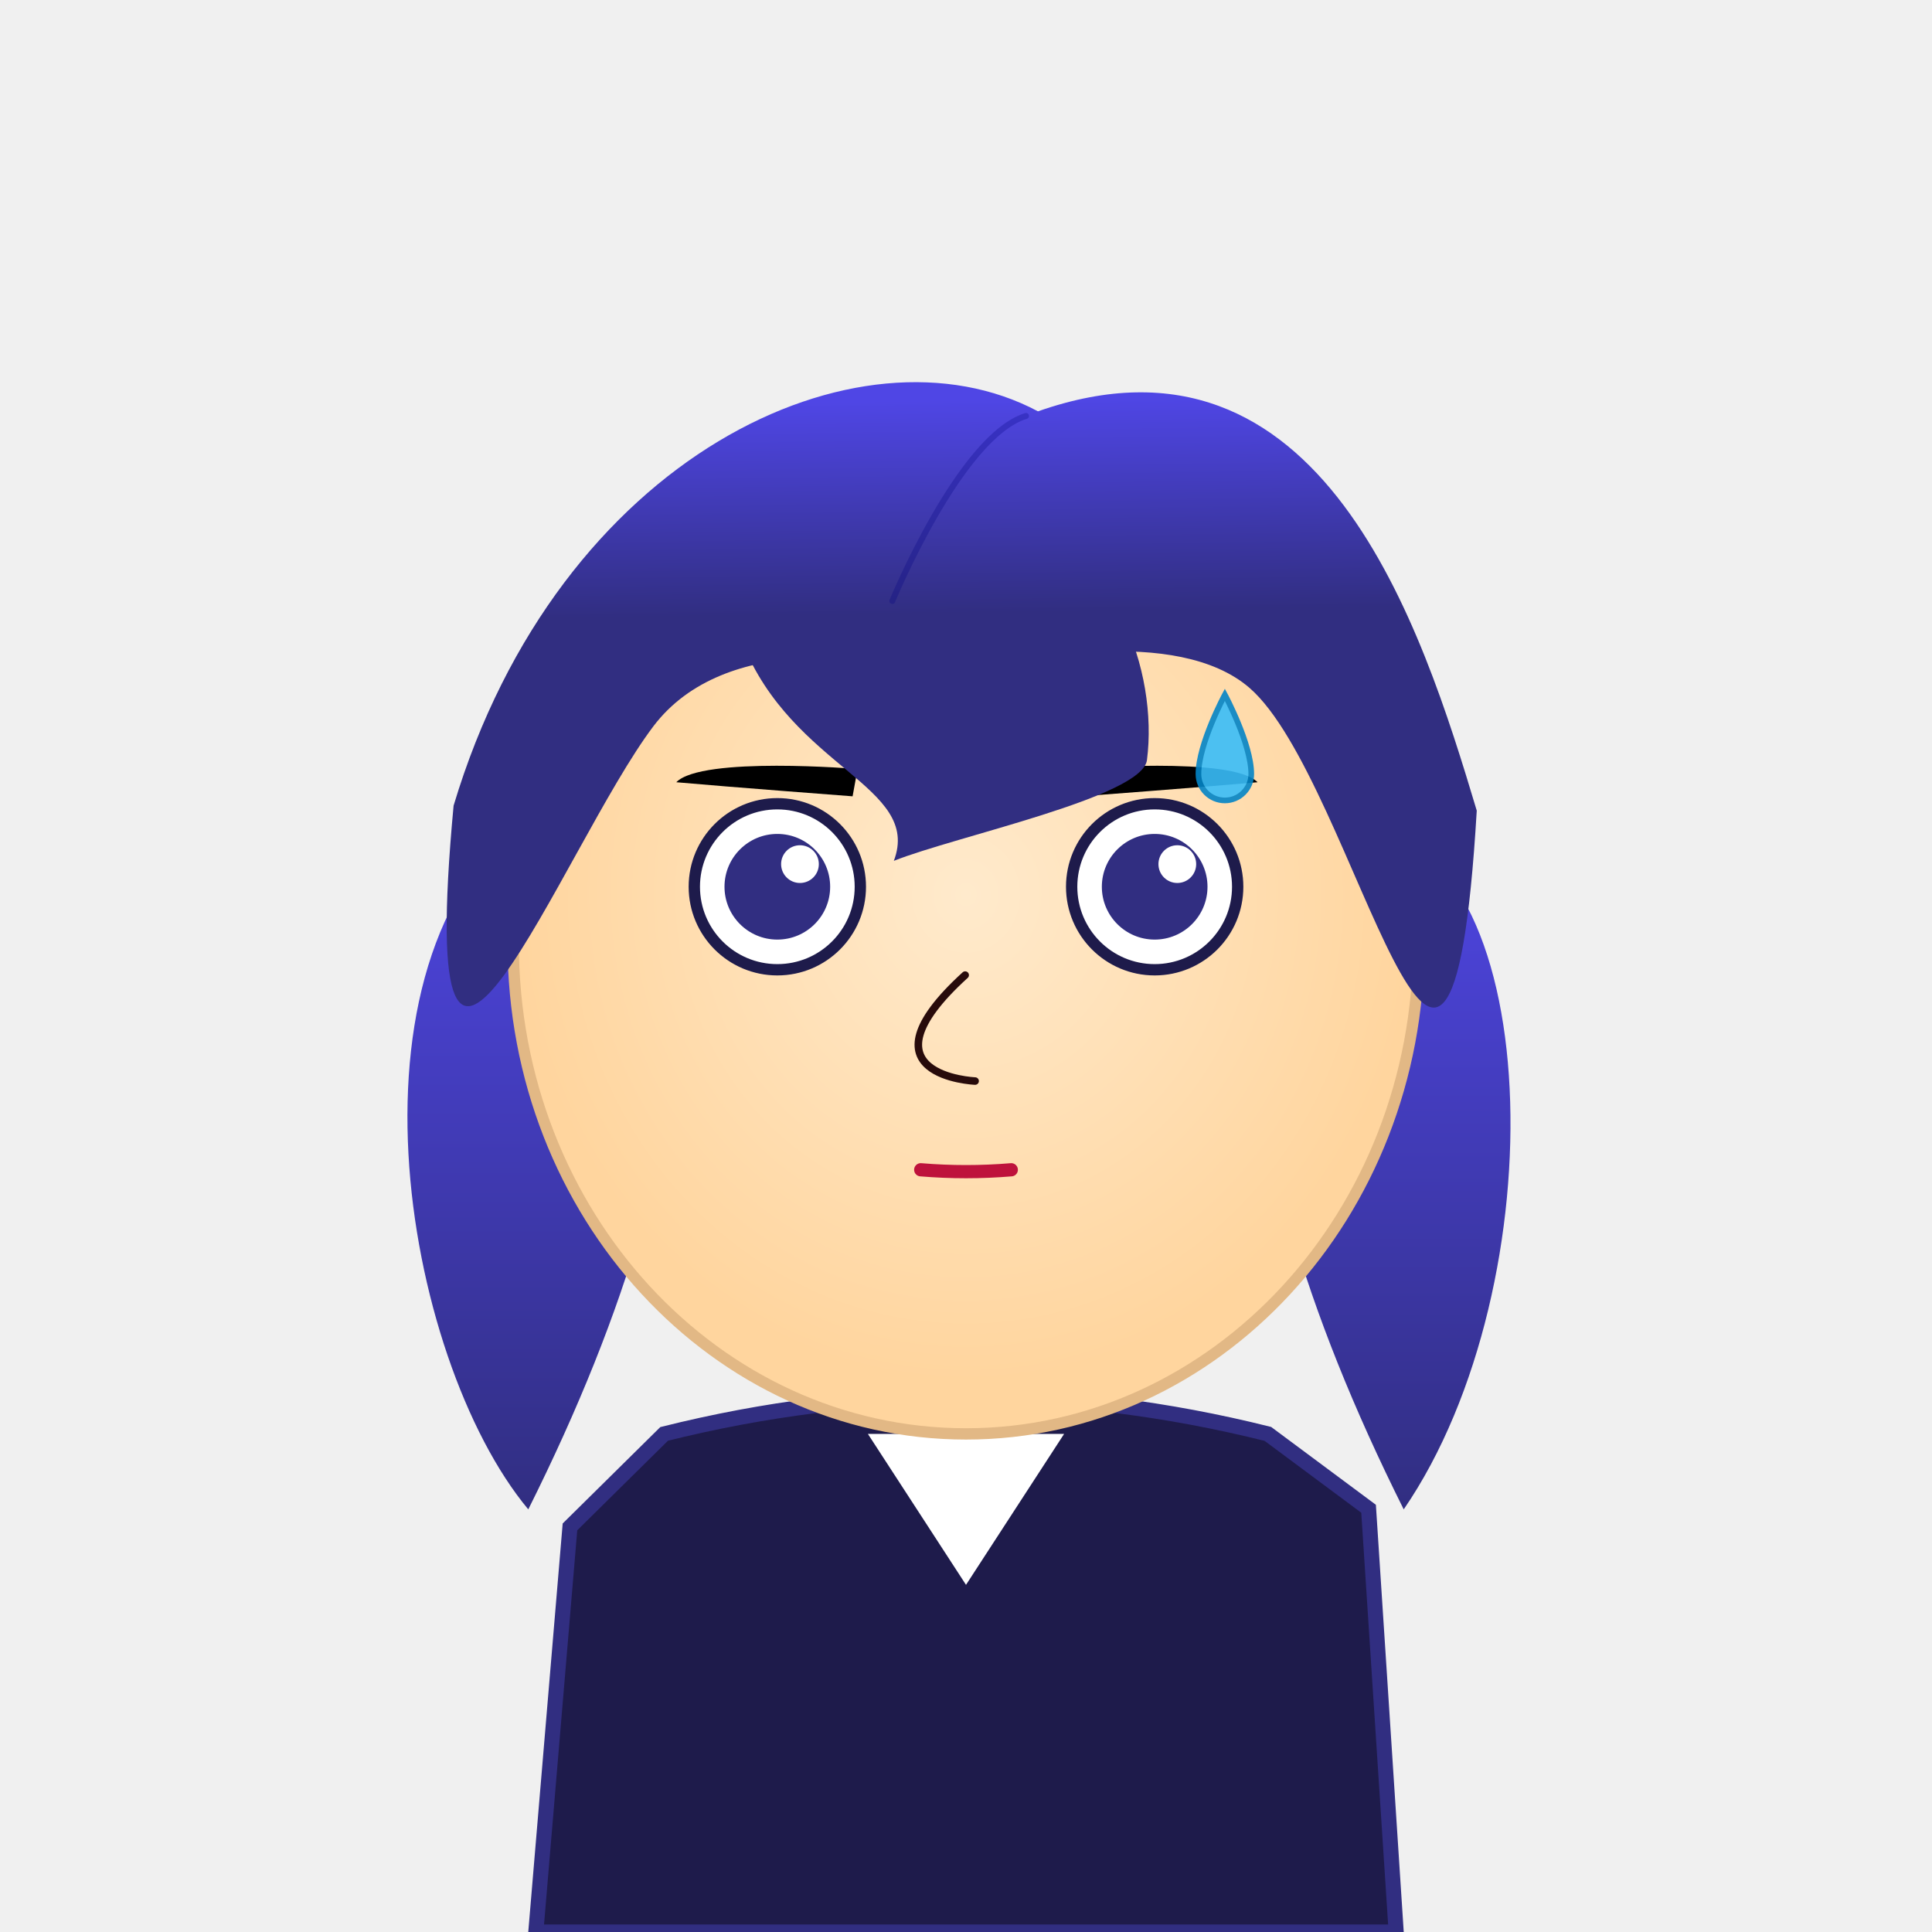
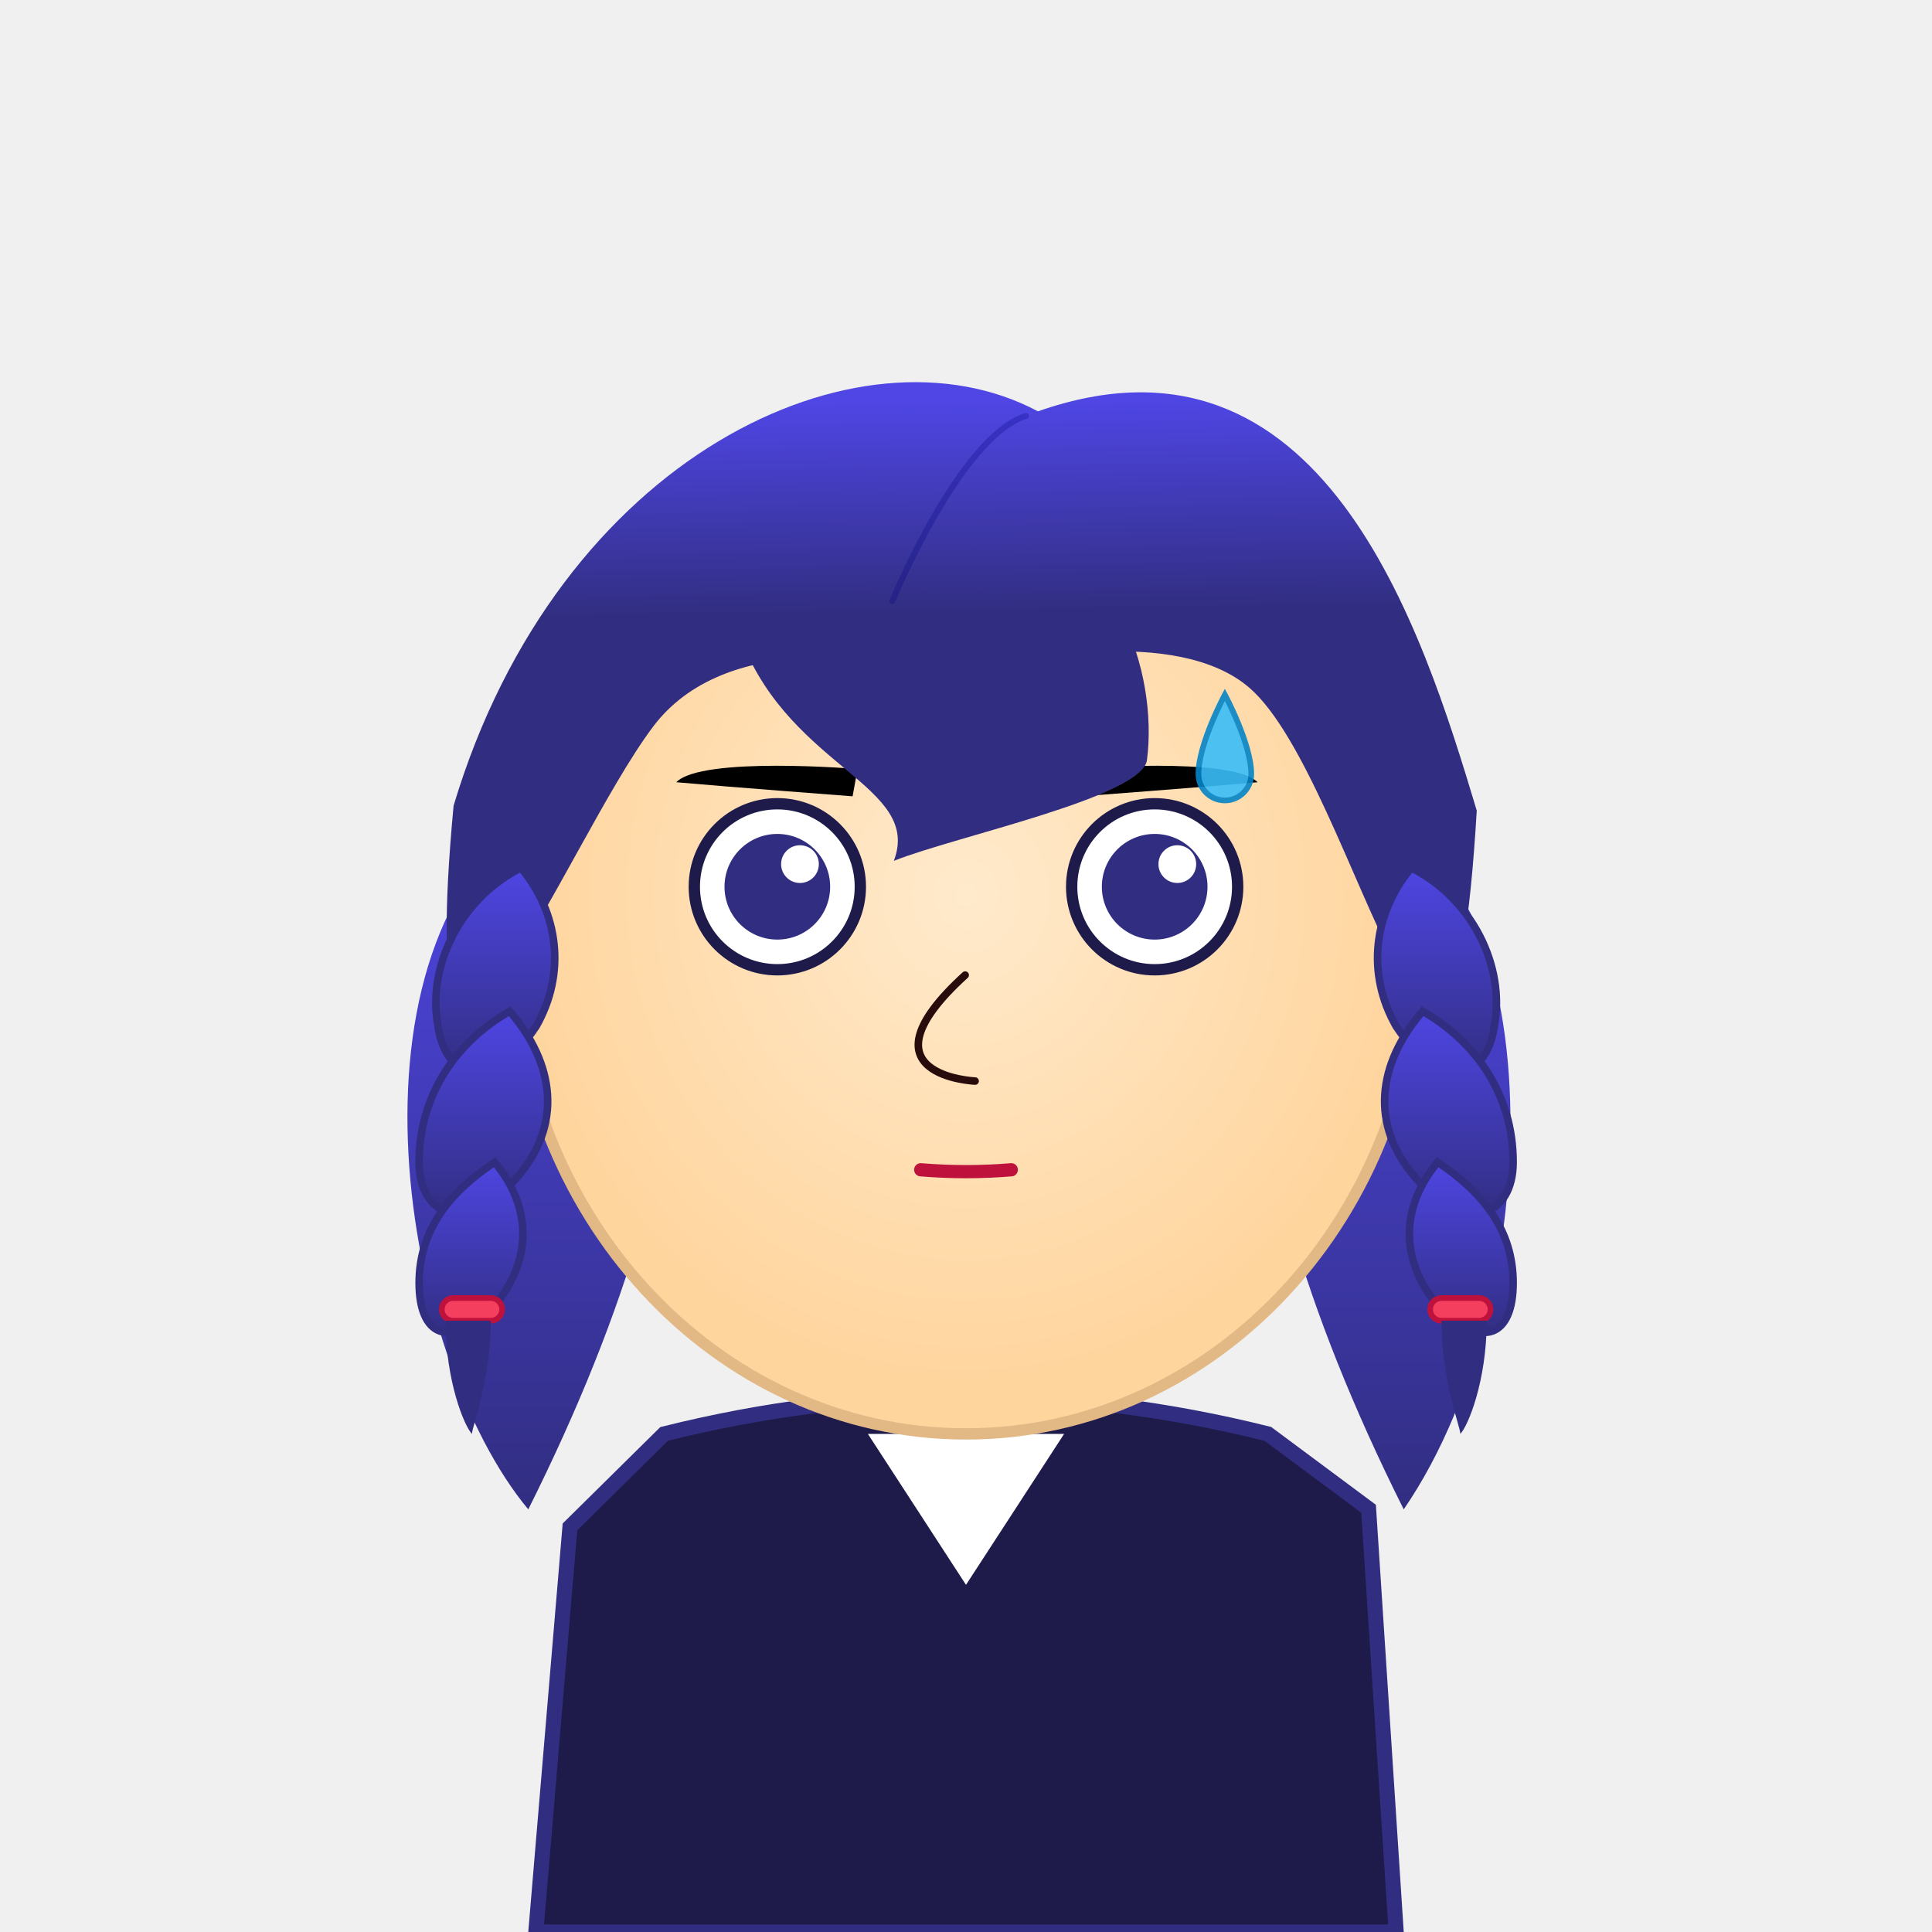
<svg xmlns="http://www.w3.org/2000/svg" xmlns:xlink="http://www.w3.org/1999/xlink" width="512" height="512" viewBox="0 0 512 512" version="1.1" id="svg20">
  <defs id="defs4">
    <radialGradient id="faceGrad" cx="50%" cy="45%" r="50%">
      <stop offset="0%" stop-color="#ffeacc" id="stop1" />
      <stop offset="100%" stop-color="#ffd59e" id="stop2" />
    </radialGradient>
    <linearGradient id="hairGrad" x1="0%" y1="0%" x2="0%" y2="100%">
      <stop offset="0%" stop-color="#4f46e5" id="stop3" />
      <stop offset="100%" stop-color="#312e81" id="stop4" />
    </linearGradient>
    <linearGradient xlink:href="#hairGrad" id="linearGradient20" x1="78.52" y1="225.167" x2="82.572" y2="322.696" gradientTransform="matrix(1.732051,0,0,0.5773503,0.4387318,-9.652099)" gradientUnits="userSpaceOnUse" spreadMethod="pad" />
+     <linearGradient xlink:href="#hairGrad" id="linearGradient14" x1="158.254" y1="176.458" x2="158.254" y2="219.885" gradientTransform="scale(0.7713957,1.296352)" gradientUnits="userSpaceOnUse" />
+     <linearGradient xlink:href="#hairGrad" id="linearGradient15" x1="154.22" y1="214.349" x2="154.22" y2="259.222" gradientTransform="scale(0.8036439,1.244332)" gradientUnits="userSpaceOnUse" />
+     <linearGradient xlink:href="#hairGrad" id="linearGradient16" x1="165.677" y1="241.646" x2="165.677" y2="279.023" gradientTransform="scale(0.7879699,1.269084)" gradientUnits="userSpaceOnUse" />
+     <linearGradient xlink:href="#hairGrad" id="linearGradient17" x1="158.254" y1="176.458" x2="158.254" y2="219.885" gradientTransform="scale(0.7713957,1.296352)" gradientUnits="userSpaceOnUse" />
+     <linearGradient xlink:href="#hairGrad" id="linearGradient18" x1="154.22" y1="214.349" x2="154.22" y2="259.222" gradientTransform="scale(0.8036439,1.244332)" gradientUnits="userSpaceOnUse" />
+     <linearGradient xlink:href="#hairGrad" id="linearGradient19" x1="165.677" y1="241.646" x2="165.677" y2="279.023" gradientTransform="scale(0.7879699,1.269084)" gradientUnits="userSpaceOnUse" />
  </defs>
  <g id="layer_body">
    <path d="m 176,380 c 53.333,-13.333 106.667,-13.333 160,0 L 362.687,399.835 370,512 H 142 l 9.047,-107.358 z" fill="#1e1b4b" stroke="#312e81" stroke-width="4" id="path4" />
    <path d="M 230 380 L 256 420 L 282 380 Z" fill="#ffffff" id="path5" />
  </g>
  <g id="layer_head">
    <g id="g20">
      <path d="M 142.814,213.858 C 87.716,250.862 106.667,360 140,400 166.667,346.667 180,300 180,260 Z" fill="url(#hairGrad)" id="path6" />
      <path d="M 360.411,218.684 C 409.813,222.586 412.909,340.392 372,400 345.333,346.667 332,300 332,260 Z" fill="url(#hairGrad)" id="path7" />
    </g>
    <ellipse cx="256" cy="250" rx="120" ry="130" fill="url(#faceGrad)" stroke="#e2b885" stroke-width="3" id="ellipse7" />
    <g id="expr_blush" style="display: none;">
      <ellipse cx="180" cy="280" rx="22" ry="11" fill="#f43f5e" opacity="0.65" id="ellipse8" />
      <ellipse cx="332" cy="280" rx="22" ry="11" fill="#f43f5e" opacity="0.65" id="ellipse9" />
    </g>
    <g id="eyes_open">
      <g id="eye_open_left">
        <circle cx="206" cy="235" r="22" fill="#ffffff" stroke="#1e1b4b" stroke-width="3" id="circle9" />
        <g id="pupil_left">
          <circle cx="206" cy="235" r="14" fill="#312e81" id="circle10" />
          <circle cx="212" cy="229" r="5" fill="#ffffff" id="circle11" />
        </g>
      </g>
      <g id="eye_open_right">
        <circle cx="306" cy="235" fill="#ffffff" stroke="#1e1b4b" stroke-width="3" id="circle12" r="22" />
        <g id="pupil_right">
          <circle cx="306" cy="235" r="14" fill="#312e81" id="circle13" />
          <circle cx="312" cy="229" r="5" fill="#ffffff" id="circle14" />
        </g>
      </g>
    </g>
    <g id="eyes_closed">
      <g id="eye_closed_left" style="display: none;">
        <path d="M 186 240 Q 206 250 226 240" fill="none" stroke="#1e1b4b" stroke-width="4" stroke-linecap="round" id="path14" />
      </g>
      <g id="eye_closed_right" style="display: none;">
        <path d="M 286 240 Q 306 250 326 240" fill="none" stroke="#1e1b4b" stroke-width="4" stroke-linecap="round" id="path15" />
      </g>
    </g>
    <g id="mouth_neutral">
      <path d="M 244 310 Q 256 311 268 310" fill="none" stroke="#be123c" stroke-width="3.5" stroke-linecap="round" id="path16" />
    </g>
    <g id="mouth_smile" style="display: none;">
      <path d="M 238 304 Q 256 319 274 304" fill="none" stroke="#be123c" stroke-width="4" stroke-linecap="round" id="path17" />
    </g>
    <g id="mouth_open" style="display: none;">
      <ellipse cx="256" cy="315" rx="18" ry="14" fill="#be123c" stroke="#9f1239" stroke-width="3" id="ellipse17" />
      <path d="M 244 322 Q 256 312 268 322 Z" fill="#fb7185" id="path18" />
    </g>
    <g id="g8" style="display:inline">
      <path style="fill:#000000;fill-opacity:1;stroke:none;stroke-width:1.573;stroke-linecap:round;stroke-linejoin:round;stroke-dasharray:none;stroke-dashoffset:0;stroke-opacity:1;paint-order:stroke fill markers" d="m 225.947,211.03 c 0,0 -32.627,-2.465 -46.725,-3.729 6.742,-6.967 48.041,-3.51 48.041,-3.51 z" id="path3" />
      <path style="fill:#000000;fill-opacity:1;stroke:none;stroke-width:1.573;stroke-linecap:round;stroke-linejoin:round;stroke-dasharray:none;stroke-dashoffset:0;stroke-opacity:1;paint-order:stroke fill markers" d="m 286.538,211.03 c 0,0 32.627,-2.465 46.725,-3.729 -6.742,-6.967 -48.041,-3.51 -48.041,-3.51 z" id="path8" />
    </g>
    <g id="expr_sweat" style="display:inline" transform="translate(-8.55527,-5.703513)">
      <path d="m 333.154,189.826 c 0,0 -7,13 -7,21 a 7,7 0 0 0 14,0 c 0,-8 -7,-21 -7,-21 z" fill="#38bdf8" stroke="#0284c7" stroke-width="1.5" opacity="0.9" id="path_sweat" />
    </g>
    <g id="hair_front" transform="translate(0.8774636,-12.72322)" style="display:inline">
      <path d="m 119.328,226.233 c 27.907,-93.024 107.649,-129.662 154.868,-104.503 75.407,-26.436 101.786,57.498 116.282,105.819 -7.352,123.667 -31.773,-7.989 -60.26,-32.559 -19.189,-16.55 -61.733,-7.896 -78.157,-2.763 -19.16,-5.988 -60.853,-12.081 -79.804,12.994 -24.114,31.907 -63.74,136.881 -52.928,21.012 z" fill="url(#hairGrad)" id="path19" style="fill:url(#linearGradient20)" />
      <path d="m 195.87,183.052 c 13.333,33.333 47.623,37.978 40.13,57.806 16.428,-6.546 65.805,-16.893 67.075,-26.691 1.521,-11.729 -0.641,-25.932 -6.661,-37.962 z" fill="#3730a3" id="path20" style="fill:#312e81;fill-opacity:1" />
      <path style="fill:none;stroke:#000080;stroke-width:1.573;stroke-linecap:round;stroke-linejoin:round;paint-order:stroke fill markers;stroke-opacity:0.273" d="m 235.599,171.983 c 0,0 17.988,-43.654 35.428,-49.028" id="path2" />
    </g>
    <path style="fill:none;stroke:#280b0b;stroke-width:2;stroke-linecap:round;stroke-linejoin:round;stroke-dasharray:none;paint-order:stroke fill markers" d="m 255.781,258.413 c -29.395,26.763 2.632,28.079 2.632,28.079" id="path1" />
+     <g id="braid_seg_1" style="display:inline" transform="matrix(-1,0,0,1,270.0763,0)">
+       <path d="m 132,230 c -10,12 -12,28 -4,42 12,18 24,14 26,0 3,-16 -6,-34 -22,-42 z" fill="url(#hairGrad)" stroke="#312e81" stroke-width="2" id="path_braid_1" style="fill:url(#linearGradient17)" />
+       <g id="braid_seg_2">
+         <path d="m 135,268 c -12,14 -14,30 -2,44 14,16 26,10 26,-4 0,-18 -10,-32 -24,-40 z" fill="url(#hairGrad)" stroke="#312e81" stroke-width="2" id="path_braid_2" style="fill:url(#linearGradient18)" />
+         <g id="braid_seg_3">
+           <path d="m 139,308 c -10,12 -10,26 0,38 12,12 20,8 20,-6 0,-14 -8,-24 -20,-32 z" fill="url(#hairGrad)" stroke="#312e81" stroke-width="2" id="path_braid_3" style="fill:url(#linearGradient19)" />
+           <rect x="137" y="344" width="16" height="6" rx="3" fill="#f43f5e" stroke="#be123c" stroke-width="1.5" id="rect_braid_band" />
+           <path d="m 140,350 c 0,16 5,28 5,30 2,-2 7,-14 7,-30 z" fill="#312e81" id="path_braid_tip" />
+         </g>
+       </g>
+     </g>
+     <g id="g14" style="display:inline" transform="translate(242)">
+       <path d="m 132,230 c -10,12 -12,28 -4,42 12,18 24,14 26,0 3,-16 -6,-34 -22,-42 z" fill="url(#hairGrad)" stroke="#312e81" stroke-width="2" id="path9" style="fill:url(#linearGradient14)" />
+       <g id="g13">
+         <path d="m 135,268 c -12,14 -14,30 -2,44 14,16 26,10 26,-4 0,-18 -10,-32 -24,-40 z" fill="url(#hairGrad)" stroke="#312e81" stroke-width="2" id="path10" style="fill:url(#linearGradient15)" />
+         <g id="g12">
+           <path d="m 139,308 c -10,12 -10,26 0,38 12,12 20,8 20,-6 0,-14 -8,-24 -20,-32 z" fill="url(#hairGrad)" stroke="#312e81" stroke-width="2" id="path11" style="fill:url(#linearGradient16)" />
+           <rect x="137" y="344" width="16" height="6" rx="3" fill="#f43f5e" stroke="#be123c" stroke-width="1.5" id="rect11" />
+           <path d="m 140,350 c 0,16 5,28 5,30 2,-2 7,-14 7,-30 z" fill="#312e81" id="path12" />
+         </g>
+       </g>
+     </g>
  </g>
</svg>
